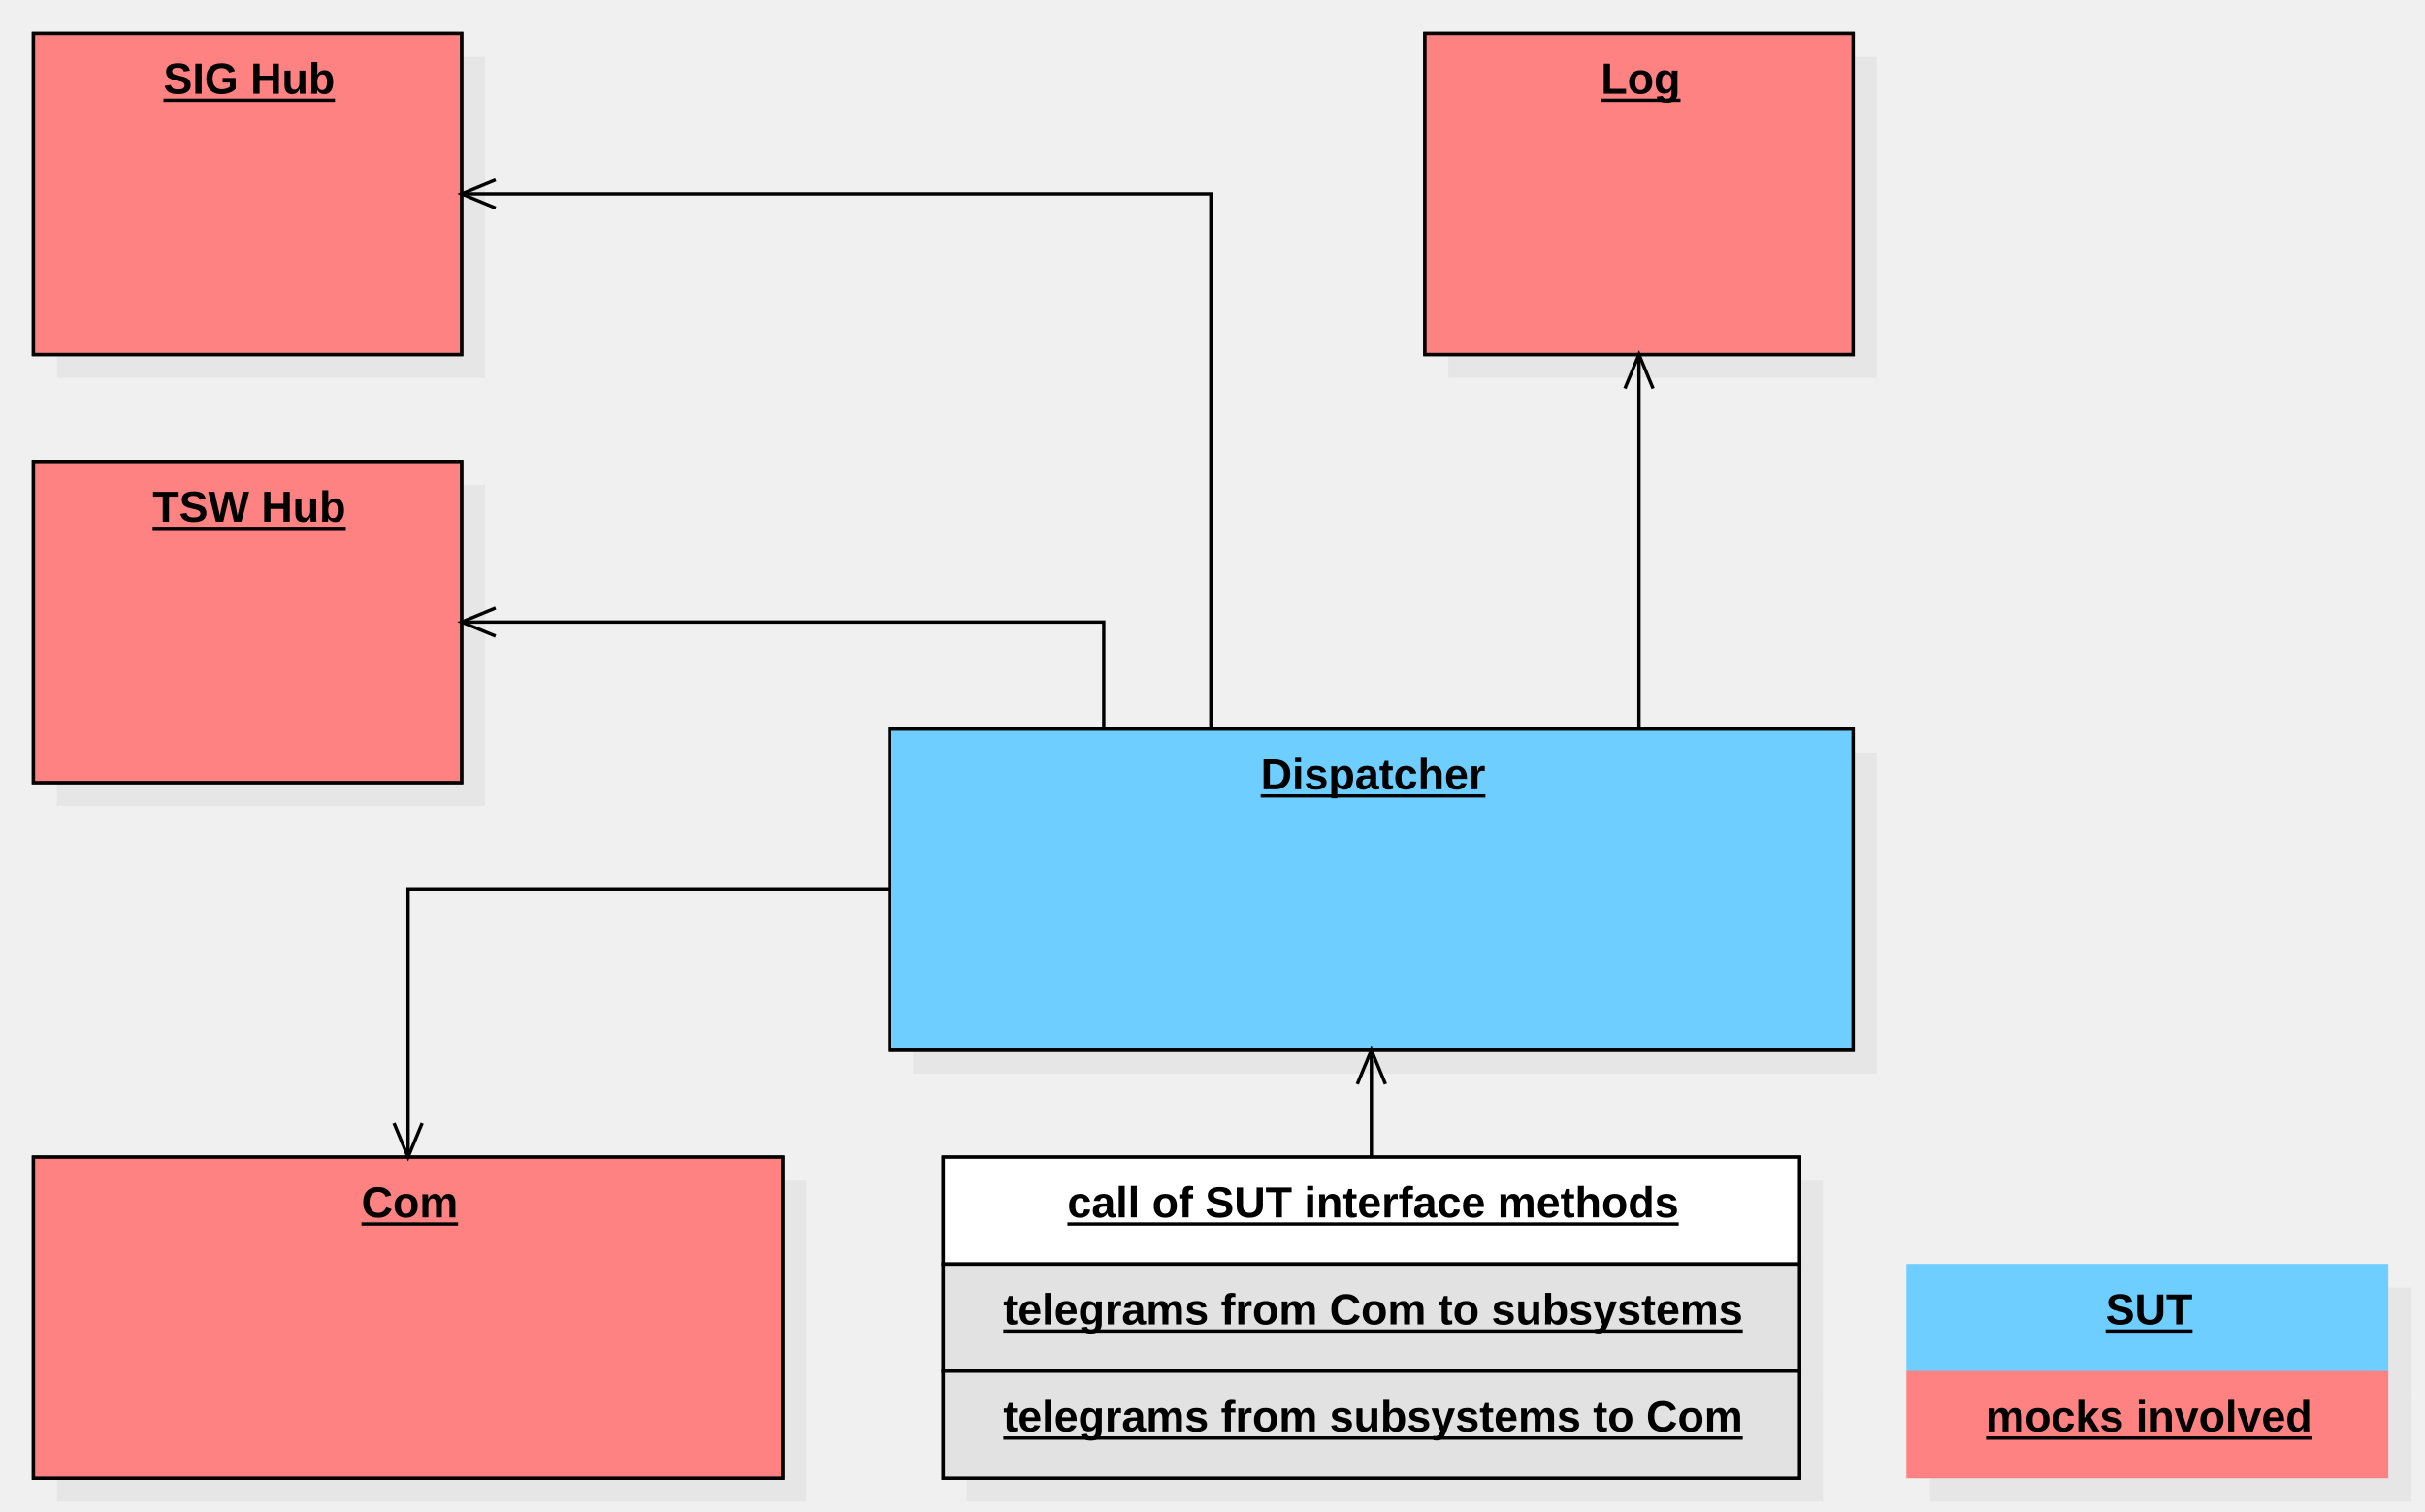
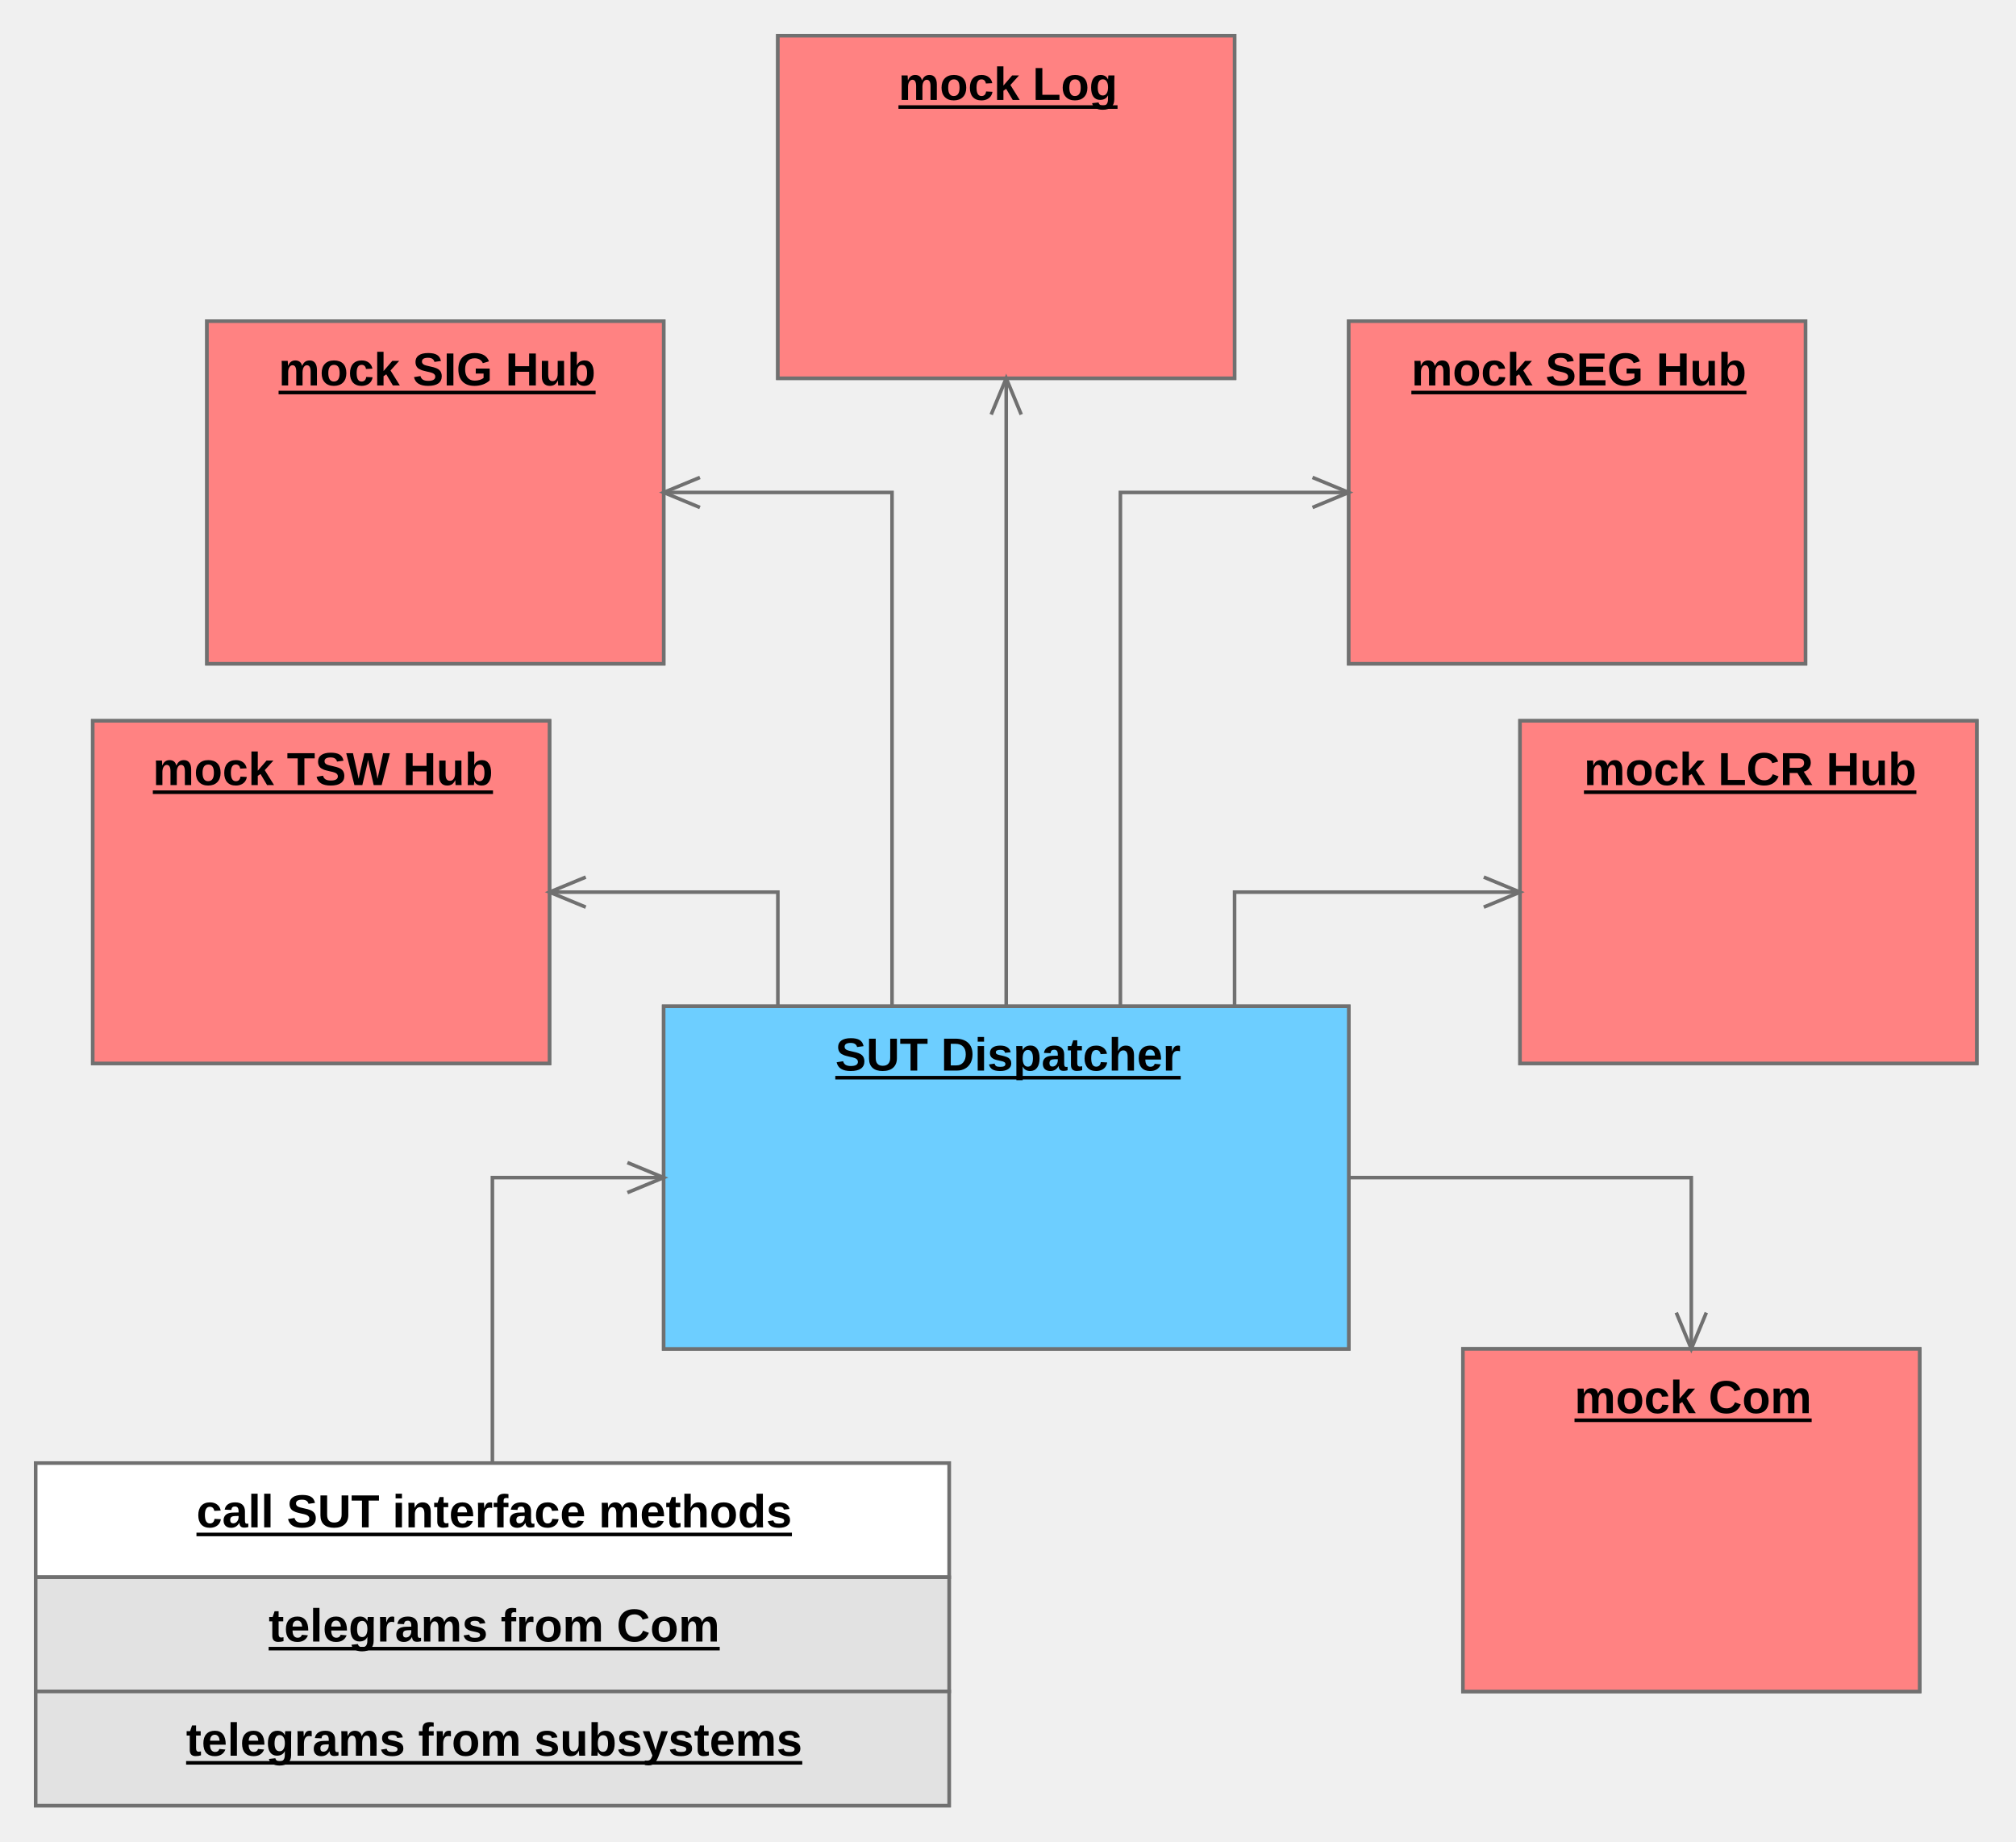
- <svg xmlns="http://www.w3.org/2000/svg" version="1.1" width="725" height="452">
+ <svg xmlns="http://www.w3.org/2000/svg" version="1.1" width="565" height="516">
  <defs />
  <g>
    <g>
-       <rect fill="#C0C0C0" stroke="none" x="1143" y="871" width="144" height="32" transform="matrix(1 0 0 1 -566 -486)" fill-opacity="0.2" />
-     </g>
-     <g>
-       <rect fill="#6DCEFF" stroke="none" x="1136" y="864" width="144" height="32" transform="matrix(1 0 0 1 -566 -486)" />
-     </g>
-     <g>
-       <path fill="none" stroke="#FFFFFF00" paint-order="fill stroke markers" d=" M 570 378 L 714 378 L 714 410 L 570 410 L 570 378 Z Z" stroke-miterlimit="10" stroke-dasharray="" />
-     </g>
-     <g>
-       <rect fill="#6DCEFF" stroke="none" x="1136" y="864" width="144" height="32" transform="matrix(1 0 0 1 -566 -486)" />
-     </g>
-     <g>
-       <path fill="none" stroke="#FFFFFF00" paint-order="fill stroke markers" d=" M 570 378 L 714 378 L 714 410 L 570 410 L 570 378 Z Z" stroke-miterlimit="10" stroke-dasharray="" />
-     </g>
-     <g>
-       <g>
-         <path fill="none" stroke="none" />
-         <text fill="#000000" stroke="none" font-family="Arial" font-size="13px" font-style="normal" font-weight="bold" text-decoration="undefined" x="1208.5" y="877.5" text-anchor="middle" dominant-baseline="central" transform="matrix(1 0 0 1 -566 -486)">
- SUT</text>
-         <path fill="none" stroke="#000000" paint-order="fill stroke markers" d=" M 655.5 398 L 629.5 398" stroke-miterlimit="10" stroke-dasharray="" />
-       </g>
-     </g>
-     <g>
-       <rect fill="#C0C0C0" stroke="none" x="583" y="631" width="128" height="96" transform="matrix(1 0 0 1 -566 -486)" fill-opacity="0.2" />
-     </g>
-     <g>
-       <rect fill="#FF8282" stroke="none" x="576" y="624" width="128" height="96" transform="matrix(1 0 0 1 -566 -486)" />
-     </g>
-     <g>
-       <path fill="none" stroke="#000000" paint-order="fill stroke markers" d=" M 10 138 L 138 138 L 138 234 L 10 234 L 10 138 Z Z" stroke-miterlimit="10" stroke-dasharray="" />
-     </g>
-     <g>
-       <rect fill="#FF8282" stroke="none" x="576" y="624" width="128" height="96" transform="matrix(1 0 0 1 -566 -486)" />
-     </g>
-     <g>
-       <path fill="none" stroke="#000000" paint-order="fill stroke markers" d=" M 10 138 L 138 138 L 138 234 L 10 234 L 10 138 Z Z" stroke-miterlimit="10" stroke-dasharray="" />
-     </g>
-     <g>
-       <g>
-         <path fill="none" stroke="none" />
-         <text fill="#000000" stroke="none" font-family="Arial" font-size="13px" font-style="normal" font-weight="bold" text-decoration="undefined" x="640.5" y="637.5" text-anchor="middle" dominant-baseline="central" transform="matrix(1 0 0 1 -566 -486)">
- TSW Hub</text>
-         <path fill="none" stroke="#000000" paint-order="fill stroke markers" d=" M 103.382 158 L 45.618 158" stroke-miterlimit="10" stroke-dasharray="" />
-       </g>
-     </g>
-     <g>
-       <rect fill="#C0C0C0" stroke="none" x="839" y="711" width="288" height="96" transform="matrix(1 0 0 1 -566 -486)" fill-opacity="0.2" />
-     </g>
-     <g>
-       <rect fill="#6DCEFF" stroke="none" x="832" y="704" width="288" height="96" transform="matrix(1 0 0 1 -566 -486)" />
-     </g>
-     <g>
-       <path fill="none" stroke="#000000" paint-order="fill stroke markers" d=" M 266 218 L 554 218 L 554 314 L 266 314 L 266 218 Z Z" stroke-miterlimit="10" stroke-dasharray="" />
-     </g>
-     <g>
-       <rect fill="#6DCEFF" stroke="none" x="832" y="704" width="288" height="96" transform="matrix(1 0 0 1 -566 -486)" />
-     </g>
-     <g>
-       <path fill="none" stroke="#000000" paint-order="fill stroke markers" d=" M 266 218 L 554 218 L 554 314 L 266 314 L 266 218 Z Z" stroke-miterlimit="10" stroke-dasharray="" />
-     </g>
-     <g>
-       <g>
-         <path fill="none" stroke="none" />
-         <text fill="#000000" stroke="none" font-family="Arial" font-size="13px" font-style="normal" font-weight="bold" text-decoration="undefined" x="976.5" y="717.5" text-anchor="middle" dominant-baseline="central" transform="matrix(1 0 0 1 -566 -486)">
- Dispatcher</text>
-         <path fill="none" stroke="#000000" paint-order="fill stroke markers" d=" M 444.095 238 L 376.905 238" stroke-miterlimit="10" stroke-dasharray="" />
-       </g>
-     </g>
-     <g>
-       <path fill="none" stroke="#000000" paint-order="fill stroke markers" d=" M 330 218 L 330 186 L 138 186" stroke-miterlimit="10" stroke-dasharray="" />
-     </g>
-     <g>
-       <path fill="none" stroke="#000000" paint-order="fill stroke markers" d=" M 148.163 181.79 L 138 186 L 148.163 190.21" stroke-miterlimit="10" stroke-dasharray="" />
-     </g>
-     <g>
-       <rect fill="#C0C0C0" stroke="none" x="583" y="839" width="224" height="96" transform="matrix(1 0 0 1 -566 -486)" fill-opacity="0.2" />
-     </g>
-     <g>
-       <rect fill="#FF8282" stroke="none" x="576" y="832" width="224" height="96" transform="matrix(1 0 0 1 -566 -486)" />
-     </g>
-     <g>
-       <path fill="none" stroke="#000000" paint-order="fill stroke markers" d=" M 10 346 L 234 346 L 234 442 L 10 442 L 10 346 Z Z" stroke-miterlimit="10" stroke-dasharray="" />
-     </g>
-     <g>
-       <rect fill="#FF8282" stroke="none" x="576" y="832" width="224" height="96" transform="matrix(1 0 0 1 -566 -486)" />
-     </g>
-     <g>
-       <path fill="none" stroke="#000000" paint-order="fill stroke markers" d=" M 10 346 L 234 346 L 234 442 L 10 442 L 10 346 Z Z" stroke-miterlimit="10" stroke-dasharray="" />
-     </g>
-     <g>
-       <g>
-         <path fill="none" stroke="none" />
-         <text fill="#000000" stroke="none" font-family="Arial" font-size="13px" font-style="normal" font-weight="bold" text-decoration="undefined" x="688.5" y="845.5" text-anchor="middle" dominant-baseline="central" transform="matrix(1 0 0 1 -566 -486)">
- Com</text>
-         <path fill="none" stroke="#000000" paint-order="fill stroke markers" d=" M 136.944 366 L 108.056 366" stroke-miterlimit="10" stroke-dasharray="" />
-       </g>
-     </g>
-     <g>
-       <path fill="none" stroke="#000000" paint-order="fill stroke markers" d=" M 410 346 L 410 314" stroke-miterlimit="10" stroke-dasharray="" />
-     </g>
-     <g>
-       <path fill="none" stroke="#000000" paint-order="fill stroke markers" d=" M 414.21 324.163 L 410 314 L 405.79 324.163" stroke-miterlimit="10" stroke-dasharray="" />
-     </g>
-     <g>
-       <rect fill="#C0C0C0" stroke="none" x="583" y="503" width="128" height="96" transform="matrix(1 0 0 1 -566 -486)" fill-opacity="0.2" />
-     </g>
-     <g>
-       <rect fill="#FF8282" stroke="none" x="576" y="496" width="128" height="96" transform="matrix(1 0 0 1 -566 -486)" />
-     </g>
-     <g>
-       <path fill="none" stroke="#000000" paint-order="fill stroke markers" d=" M 10 10 L 138 10 L 138 106 L 10 106 L 10 10 Z Z" stroke-miterlimit="10" stroke-dasharray="" />
-     </g>
-     <g>
-       <rect fill="#FF8282" stroke="none" x="576" y="496" width="128" height="96" transform="matrix(1 0 0 1 -566 -486)" />
-     </g>
-     <g>
-       <path fill="none" stroke="#000000" paint-order="fill stroke markers" d=" M 10 10 L 138 10 L 138 106 L 10 106 L 10 10 Z Z" stroke-miterlimit="10" stroke-dasharray="" />
-     </g>
-     <g>
-       <g>
-         <path fill="none" stroke="none" />
-         <text fill="#000000" stroke="none" font-family="Arial" font-size="13px" font-style="normal" font-weight="bold" text-decoration="undefined" x="640.5" y="509.5" text-anchor="middle" dominant-baseline="central" transform="matrix(1 0 0 1 -566 -486)">
- SIG Hub</text>
-         <path fill="none" stroke="#000000" paint-order="fill stroke markers" d=" M 100.138 30 L 48.862 30" stroke-miterlimit="10" stroke-dasharray="" />
-       </g>
-     </g>
-     <g>
-       <path fill="none" stroke="#000000" paint-order="fill stroke markers" d=" M 362 218 L 362 58 L 138 58" stroke-miterlimit="10" stroke-dasharray="" />
-     </g>
-     <g>
-       <path fill="none" stroke="#000000" paint-order="fill stroke markers" d=" M 148.163 53.79 L 138 58 L 148.163 62.21" stroke-miterlimit="10" stroke-dasharray="" />
-     </g>
-     <g>
-       <path fill="none" stroke="#000000" paint-order="fill stroke markers" d=" M 266 266 L 122 266 L 122 346" stroke-miterlimit="10" stroke-dasharray="" />
-     </g>
-     <g>
-       <path fill="none" stroke="#000000" paint-order="fill stroke markers" d=" M 117.79 335.837 L 122 346 L 126.21 335.837" stroke-miterlimit="10" stroke-dasharray="" />
-     </g>
-     <g>
-       <rect fill="#C0C0C0" stroke="none" x="1143" y="903" width="144" height="32" transform="matrix(1 0 0 1 -566 -486)" fill-opacity="0.2" />
-     </g>
-     <g>
-       <rect fill="#FF8282" stroke="none" x="1136" y="896" width="144" height="32" transform="matrix(1 0 0 1 -566 -486)" />
-     </g>
-     <g>
-       <path fill="none" stroke="#FFFFFF00" paint-order="fill stroke markers" d=" M 570 410 L 714 410 L 714 442 L 570 442 L 570 410 Z Z" stroke-miterlimit="10" stroke-dasharray="" />
-     </g>
-     <g>
-       <rect fill="#FF8282" stroke="none" x="1136" y="896" width="144" height="32" transform="matrix(1 0 0 1 -566 -486)" />
-     </g>
-     <g>
-       <path fill="none" stroke="#FFFFFF00" paint-order="fill stroke markers" d=" M 570 410 L 714 410 L 714 442 L 570 442 L 570 410 Z Z" stroke-miterlimit="10" stroke-dasharray="" />
-     </g>
-     <g>
-       <g>
-         <path fill="none" stroke="none" />
-         <text fill="#000000" stroke="none" font-family="Arial" font-size="13px" font-style="normal" font-weight="bold" text-decoration="undefined" x="1208.5" y="909.5" text-anchor="middle" dominant-baseline="central" transform="matrix(1 0 0 1 -566 -486)">
- mocks involved</text>
-         <path fill="none" stroke="#000000" paint-order="fill stroke markers" d=" M 691.269 430 L 593.731 430" stroke-miterlimit="10" stroke-dasharray="" />
-       </g>
-     </g>
-     <g>
-       <rect fill="#C0C0C0" stroke="none" x="855" y="839" width="256" height="32" transform="matrix(1 0 0 1 -566 -486)" fill-opacity="0.2" />
-     </g>
-     <g>
-       <rect fill="#ffffff" stroke="none" x="848" y="832" width="256" height="32" transform="matrix(1 0 0 1 -566 -486)" />
-     </g>
-     <g>
-       <path fill="none" stroke="#000000" paint-order="fill stroke markers" d=" M 282 346 L 538 346 L 538 378 L 282 378 L 282 346 Z Z" stroke-miterlimit="10" stroke-dasharray="" />
-     </g>
-     <g>
-       <rect fill="#ffffff" stroke="none" x="848" y="832" width="256" height="32" transform="matrix(1 0 0 1 -566 -486)" />
-     </g>
-     <g>
-       <path fill="none" stroke="#000000" paint-order="fill stroke markers" d=" M 282 346 L 538 346 L 538 378 L 282 378 L 282 346 Z Z" stroke-miterlimit="10" stroke-dasharray="" />
-     </g>
-     <g>
-       <g>
-         <path fill="none" stroke="none" />
-         <text fill="#000000" stroke="none" font-family="Arial" font-size="13px" font-style="normal" font-weight="bold" text-decoration="undefined" x="976.5" y="845.5" text-anchor="middle" dominant-baseline="central" transform="matrix(1 0 0 1 -566 -486)">
- call of SUT interface methods</text>
-         <path fill="none" stroke="#000000" paint-order="fill stroke markers" d=" M 501.881 366 L 319.119 366" stroke-miterlimit="10" stroke-dasharray="" />
-       </g>
-     </g>
-     <g>
-       <rect fill="#C0C0C0" stroke="none" x="999" y="503" width="128" height="96" transform="matrix(1 0 0 1 -566 -486)" fill-opacity="0.2" />
-     </g>
-     <g>
-       <rect fill="#FF8282" stroke="none" x="992" y="496" width="128" height="96" transform="matrix(1 0 0 1 -566 -486)" />
-     </g>
-     <g>
-       <path fill="none" stroke="#000000" paint-order="fill stroke markers" d=" M 426 10 L 554 10 L 554 106 L 426 106 L 426 10 Z Z" stroke-miterlimit="10" stroke-dasharray="" />
-     </g>
-     <g>
-       <rect fill="#FF8282" stroke="none" x="992" y="496" width="128" height="96" transform="matrix(1 0 0 1 -566 -486)" />
-     </g>
-     <g>
-       <path fill="none" stroke="#000000" paint-order="fill stroke markers" d=" M 426 10 L 554 10 L 554 106 L 426 106 L 426 10 Z Z" stroke-miterlimit="10" stroke-dasharray="" />
-     </g>
-     <g>
-       <g>
-         <path fill="none" stroke="none" />
-         <text fill="#000000" stroke="none" font-family="Arial" font-size="13px" font-style="normal" font-weight="bold" text-decoration="undefined" x="1056.5" y="509.5" text-anchor="middle" dominant-baseline="central" transform="matrix(1 0 0 1 -566 -486)">
- Log</text>
-         <path fill="none" stroke="#000000" paint-order="fill stroke markers" d=" M 502.411 30 L 478.589 30" stroke-miterlimit="10" stroke-dasharray="" />
-       </g>
-     </g>
-     <g>
-       <path fill="none" stroke="#000000" paint-order="fill stroke markers" d=" M 490 218 L 490 106" stroke-miterlimit="10" stroke-dasharray="" />
-     </g>
-     <g>
-       <path fill="none" stroke="#000000" paint-order="fill stroke markers" d=" M 494.21 116.163 L 490 106 L 485.79 116.163" stroke-miterlimit="10" stroke-dasharray="" />
-     </g>
-     <g>
-       <rect fill="#C0C0C0" stroke="none" x="855" y="871" width="256" height="32" transform="matrix(1 0 0 1 -566 -486)" fill-opacity="0.2" />
-     </g>
-     <g>
-       <rect fill="#E2E2E2" stroke="none" x="848" y="864" width="256" height="32" transform="matrix(1 0 0 1 -566 -486)" />
-     </g>
-     <g>
-       <path fill="none" stroke="#000000" paint-order="fill stroke markers" d=" M 282 378 L 538 378 L 538 410 L 282 410 L 282 378 Z Z" stroke-miterlimit="10" stroke-dasharray="" />
-     </g>
-     <g>
-       <rect fill="#E2E2E2" stroke="none" x="848" y="864" width="256" height="32" transform="matrix(1 0 0 1 -566 -486)" />
-     </g>
-     <g>
-       <path fill="none" stroke="#000000" paint-order="fill stroke markers" d=" M 282 378 L 538 378 L 538 410 L 282 410 L 282 378 Z Z" stroke-miterlimit="10" stroke-dasharray="" />
-     </g>
-     <g>
-       <g>
-         <path fill="none" stroke="none" />
-         <text fill="#000000" stroke="none" font-family="Arial" font-size="13px" font-style="normal" font-weight="bold" text-decoration="undefined" x="976.5" y="877.5" text-anchor="middle" dominant-baseline="central" transform="matrix(1 0 0 1 -566 -486)">
- telegrams from Com to subsystems</text>
-         <path fill="none" stroke="#000000" paint-order="fill stroke markers" d=" M 521.032 398 L 299.968 398" stroke-miterlimit="10" stroke-dasharray="" />
-       </g>
-     </g>
-     <g>
-       <rect fill="#C0C0C0" stroke="none" x="855" y="903" width="256" height="32" transform="matrix(1 0 0 1 -566 -486)" fill-opacity="0.2" />
-     </g>
-     <g>
-       <rect fill="#E2E2E2" stroke="none" x="848" y="896" width="256" height="32" transform="matrix(1 0 0 1 -566 -486)" />
-     </g>
-     <g>
-       <path fill="none" stroke="#000000" paint-order="fill stroke markers" d=" M 282 410 L 538 410 L 538 442 L 282 442 L 282 410 Z Z" stroke-miterlimit="10" stroke-dasharray="" />
-     </g>
-     <g>
-       <rect fill="#E2E2E2" stroke="none" x="848" y="896" width="256" height="32" transform="matrix(1 0 0 1 -566 -486)" />
-     </g>
-     <g>
-       <path fill="none" stroke="#000000" paint-order="fill stroke markers" d=" M 282 410 L 538 410 L 538 442 L 282 442 L 282 410 Z Z" stroke-miterlimit="10" stroke-dasharray="" />
-     </g>
-     <g>
-       <g>
-         <path fill="none" stroke="none" />
-         <text fill="#000000" stroke="none" font-family="Arial" font-size="13px" font-style="normal" font-weight="bold" text-decoration="undefined" x="976.5" y="909.5" text-anchor="middle" dominant-baseline="central" transform="matrix(1 0 0 1 -566 -486)">
- telegrams from subsystems to Com</text>
-         <path fill="none" stroke="#000000" paint-order="fill stroke markers" d=" M 521.032 430 L 299.968 430" stroke-miterlimit="10" stroke-dasharray="" />
-       </g>
+       <rect fill="#FF8282" stroke="none" x="576" y="624" width="128" height="96" transform="matrix(1 0 0 1 -550 -422)" />
+     </g>
+     <g>
+       <path fill="none" stroke="#707070" paint-order="fill stroke markers" d=" M 26 202 L 154 202 L 154 298 L 26 298 L 26 202 Z Z" stroke-miterlimit="10" stroke-dasharray="" />
+     </g>
+     <g>
+       <rect fill="#FF8282" stroke="none" x="576" y="624" width="128" height="96" transform="matrix(1 0 0 1 -550 -422)" />
+     </g>
+     <g>
+       <path fill="none" stroke="#707070" paint-order="fill stroke markers" d=" M 26 202 L 154 202 L 154 298 L 26 298 L 26 202 Z Z" stroke-miterlimit="10" stroke-dasharray="" />
+     </g>
+     <g>
+       <g>
+         <path fill="none" stroke="none" />
+         <text fill="#000000" stroke="none" font-family="Arial" font-size="13px" font-style="normal" font-weight="bold" text-decoration="undefined" x="640.5" y="637.5" text-anchor="middle" dominant-baseline="central" transform="matrix(1 0 0 1 -550 -422)">
+ mock TSW Hub</text>
+         <path fill="none" stroke="#000000" paint-order="fill stroke markers" d=" M 138.168 222 L 42.832 222" stroke-miterlimit="10" stroke-dasharray="" />
+       </g>
+     </g>
+     <g>
+       <rect fill="#6DCEFF" stroke="none" x="736" y="704" width="192" height="96" transform="matrix(1 0 0 1 -550 -422)" />
+     </g>
+     <g>
+       <path fill="none" stroke="#707070" paint-order="fill stroke markers" d=" M 186 282 L 378 282 L 378 378 L 186 378 L 186 282 Z Z" stroke-miterlimit="10" stroke-dasharray="" />
+     </g>
+     <g>
+       <rect fill="#6DCEFF" stroke="none" x="736" y="704" width="192" height="96" transform="matrix(1 0 0 1 -550 -422)" />
+     </g>
+     <g>
+       <path fill="none" stroke="#707070" paint-order="fill stroke markers" d=" M 186 282 L 378 282 L 378 378 L 186 378 L 186 282 Z Z" stroke-miterlimit="10" stroke-dasharray="" />
+     </g>
+     <g>
+       <g>
+         <path fill="none" stroke="none" />
+         <text fill="#000000" stroke="none" font-family="Arial" font-size="13px" font-style="normal" font-weight="bold" text-decoration="undefined" x="832.5" y="717.5" text-anchor="middle" dominant-baseline="central" transform="matrix(1 0 0 1 -550 -422)">
+ SUT Dispatcher</text>
+         <path fill="none" stroke="#000000" paint-order="fill stroke markers" d=" M 330.901 302 L 234.099 302" stroke-miterlimit="10" stroke-dasharray="" />
+       </g>
+     </g>
+     <g>
+       <path fill="none" stroke="#707070" paint-order="fill stroke markers" d=" M 218 282 L 218 250 L 154 250" stroke-miterlimit="10" stroke-dasharray="" />
+     </g>
+     <g>
+       <path fill="none" stroke="#707070" paint-order="fill stroke markers" d=" M 164.163 245.79 L 154 250 L 164.163 254.21" stroke-miterlimit="10" stroke-dasharray="" />
+     </g>
+     <g>
+       <rect fill="#FF8282" stroke="none" x="960" y="800" width="128" height="96" transform="matrix(1 0 0 1 -550 -422)" />
+     </g>
+     <g>
+       <path fill="none" stroke="#707070" paint-order="fill stroke markers" d=" M 410 378 L 538 378 L 538 474 L 410 474 L 410 378 Z Z" stroke-miterlimit="10" stroke-dasharray="" />
+     </g>
+     <g>
+       <rect fill="#FF8282" stroke="none" x="960" y="800" width="128" height="96" transform="matrix(1 0 0 1 -550 -422)" />
+     </g>
+     <g>
+       <path fill="none" stroke="#707070" paint-order="fill stroke markers" d=" M 410 378 L 538 378 L 538 474 L 410 474 L 410 378 Z Z" stroke-miterlimit="10" stroke-dasharray="" />
+     </g>
+     <g>
+       <g>
+         <path fill="none" stroke="none" />
+         <text fill="#000000" stroke="none" font-family="Arial" font-size="13px" font-style="normal" font-weight="bold" text-decoration="undefined" x="1024.5" y="813.5" text-anchor="middle" dominant-baseline="central" transform="matrix(1 0 0 1 -550 -422)">
+ mock Com</text>
+         <path fill="none" stroke="#000000" paint-order="fill stroke markers" d=" M 507.73 398 L 441.27 398" stroke-miterlimit="10" stroke-dasharray="" />
+       </g>
+     </g>
+     <g>
+       <path fill="none" stroke="#707070" paint-order="fill stroke markers" d=" M 138 410 L 138 330 L 186 330" stroke-miterlimit="10" stroke-dasharray="" />
+     </g>
+     <g>
+       <path fill="none" stroke="#707070" paint-order="fill stroke markers" d=" M 175.837 334.21 L 186 330 L 175.837 325.79" stroke-miterlimit="10" stroke-dasharray="" />
+     </g>
+     <g>
+       <rect fill="#FF8282" stroke="none" x="608" y="512" width="128" height="96" transform="matrix(1 0 0 1 -550 -422)" />
+     </g>
+     <g>
+       <path fill="none" stroke="#707070" paint-order="fill stroke markers" d=" M 58 90 L 186 90 L 186 186 L 58 186 L 58 90 Z Z" stroke-miterlimit="10" stroke-dasharray="" />
+     </g>
+     <g>
+       <rect fill="#FF8282" stroke="none" x="608" y="512" width="128" height="96" transform="matrix(1 0 0 1 -550 -422)" />
+     </g>
+     <g>
+       <path fill="none" stroke="#707070" paint-order="fill stroke markers" d=" M 58 90 L 186 90 L 186 186 L 58 186 L 58 90 Z Z" stroke-miterlimit="10" stroke-dasharray="" />
+     </g>
+     <g>
+       <g>
+         <path fill="none" stroke="none" />
+         <text fill="#000000" stroke="none" font-family="Arial" font-size="13px" font-style="normal" font-weight="bold" text-decoration="undefined" x="672.5" y="525.5" text-anchor="middle" dominant-baseline="central" transform="matrix(1 0 0 1 -550 -422)">
+ mock SIG Hub</text>
+         <path fill="none" stroke="#000000" paint-order="fill stroke markers" d=" M 166.924 110 L 78.076 110" stroke-miterlimit="10" stroke-dasharray="" />
+       </g>
+     </g>
+     <g>
+       <path fill="none" stroke="#707070" paint-order="fill stroke markers" d=" M 250 282 L 250 138 L 186 138" stroke-miterlimit="10" stroke-dasharray="" />
+     </g>
+     <g>
+       <path fill="none" stroke="#707070" paint-order="fill stroke markers" d=" M 196.163 133.79 L 186 138 L 196.163 142.21" stroke-miterlimit="10" stroke-dasharray="" />
+     </g>
+     <g>
+       <path fill="none" stroke="#707070" paint-order="fill stroke markers" d=" M 378 330 L 474 330 L 474 378" stroke-miterlimit="10" stroke-dasharray="" />
+     </g>
+     <g>
+       <path fill="none" stroke="#707070" paint-order="fill stroke markers" d=" M 469.79 367.837 L 474 378 L 478.21 367.837" stroke-miterlimit="10" stroke-dasharray="" />
+     </g>
+     <g>
+       <rect fill="#FFFFFF" stroke="none" x="560" y="832" width="256" height="32" transform="matrix(1 0 0 1 -550 -422)" />
+     </g>
+     <g>
+       <path fill="none" stroke="#707070" paint-order="fill stroke markers" d=" M 10 410 L 266 410 L 266 442 L 10 442 L 10 410 Z Z" stroke-miterlimit="10" stroke-dasharray="" />
+     </g>
+     <g>
+       <rect fill="#FFFFFF" stroke="none" x="560" y="832" width="256" height="32" transform="matrix(1 0 0 1 -550 -422)" />
+     </g>
+     <g>
+       <path fill="none" stroke="#707070" paint-order="fill stroke markers" d=" M 10 410 L 266 410 L 266 442 L 10 442 L 10 410 Z Z" stroke-miterlimit="10" stroke-dasharray="" />
+     </g>
+     <g>
+       <g>
+         <path fill="none" stroke="none" />
+         <text fill="#000000" stroke="none" font-family="Arial" font-size="13px" font-style="normal" font-weight="bold" text-decoration="undefined" x="688.5" y="845.5" text-anchor="middle" dominant-baseline="central" transform="matrix(1 0 0 1 -550 -422)">
+ call SUT interface methods</text>
+         <path fill="none" stroke="#000000" paint-order="fill stroke markers" d=" M 221.94 430 L 55.06 430" stroke-miterlimit="10" stroke-dasharray="" />
+       </g>
+     </g>
+     <g>
+       <rect fill="#FF8282" stroke="none" x="768" y="432" width="128" height="96" transform="matrix(1 0 0 1 -550 -422)" />
+     </g>
+     <g>
+       <path fill="none" stroke="#707070" paint-order="fill stroke markers" d=" M 218 10 L 346 10 L 346 106 L 218 106 L 218 10 Z Z" stroke-miterlimit="10" stroke-dasharray="" />
+     </g>
+     <g>
+       <rect fill="#FF8282" stroke="none" x="768" y="432" width="128" height="96" transform="matrix(1 0 0 1 -550 -422)" />
+     </g>
+     <g>
+       <path fill="none" stroke="#707070" paint-order="fill stroke markers" d=" M 218 10 L 346 10 L 346 106 L 218 106 L 218 10 Z Z" stroke-miterlimit="10" stroke-dasharray="" />
+     </g>
+     <g>
+       <g>
+         <path fill="none" stroke="none" />
+         <text fill="#000000" stroke="none" font-family="Arial" font-size="13px" font-style="normal" font-weight="bold" text-decoration="undefined" x="832.5" y="445.5" text-anchor="middle" dominant-baseline="central" transform="matrix(1 0 0 1 -550 -422)">
+ mock Log</text>
+         <path fill="none" stroke="#000000" paint-order="fill stroke markers" d=" M 313.197 30 L 251.803 30" stroke-miterlimit="10" stroke-dasharray="" />
+       </g>
+     </g>
+     <g>
+       <path fill="none" stroke="#707070" paint-order="fill stroke markers" d=" M 282 282 L 282 106" stroke-miterlimit="10" stroke-dasharray="" />
+     </g>
+     <g>
+       <path fill="none" stroke="#707070" paint-order="fill stroke markers" d=" M 286.21 116.163 L 282 106 L 277.79 116.163" stroke-miterlimit="10" stroke-dasharray="" />
+     </g>
+     <g>
+       <rect fill="#E2E2E2" stroke="none" x="560" y="864" width="256" height="32" transform="matrix(1 0 0 1 -550 -422)" />
+     </g>
+     <g>
+       <path fill="none" stroke="#707070" paint-order="fill stroke markers" d=" M 10 442 L 266 442 L 266 474 L 10 474 L 10 442 Z Z" stroke-miterlimit="10" stroke-dasharray="" />
+     </g>
+     <g>
+       <rect fill="#E2E2E2" stroke="none" x="560" y="864" width="256" height="32" transform="matrix(1 0 0 1 -550 -422)" />
+     </g>
+     <g>
+       <path fill="none" stroke="#707070" paint-order="fill stroke markers" d=" M 10 442 L 266 442 L 266 474 L 10 474 L 10 442 Z Z" stroke-miterlimit="10" stroke-dasharray="" />
+     </g>
+     <g>
+       <g>
+         <path fill="none" stroke="none" />
+         <text fill="#000000" stroke="none" font-family="Arial" font-size="13px" font-style="normal" font-weight="bold" text-decoration="undefined" x="688.5" y="877.5" text-anchor="middle" dominant-baseline="central" transform="matrix(1 0 0 1 -550 -422)">
+ telegrams from Com</text>
+         <path fill="none" stroke="#000000" paint-order="fill stroke markers" d=" M 201.71 462 L 75.29 462" stroke-miterlimit="10" stroke-dasharray="" />
+       </g>
+     </g>
+     <g>
+       <rect fill="#E2E2E2" stroke="none" x="560" y="896" width="256" height="32" transform="matrix(1 0 0 1 -550 -422)" />
+     </g>
+     <g>
+       <path fill="none" stroke="#707070" paint-order="fill stroke markers" d=" M 10 474 L 266 474 L 266 506 L 10 506 L 10 474 Z Z" stroke-miterlimit="10" stroke-dasharray="" />
+     </g>
+     <g>
+       <rect fill="#E2E2E2" stroke="none" x="560" y="896" width="256" height="32" transform="matrix(1 0 0 1 -550 -422)" />
+     </g>
+     <g>
+       <path fill="none" stroke="#707070" paint-order="fill stroke markers" d=" M 10 474 L 266 474 L 266 506 L 10 506 L 10 474 Z Z" stroke-miterlimit="10" stroke-dasharray="" />
+     </g>
+     <g>
+       <g>
+         <path fill="none" stroke="none" />
+         <text fill="#000000" stroke="none" font-family="Arial" font-size="13px" font-style="normal" font-weight="bold" text-decoration="undefined" x="688.5" y="909.5" text-anchor="middle" dominant-baseline="central" transform="matrix(1 0 0 1 -550 -422)">
+ telegrams from subsystems</text>
+         <path fill="none" stroke="#000000" paint-order="fill stroke markers" d=" M 224.841 494 L 52.159 494" stroke-miterlimit="10" stroke-dasharray="" />
+       </g>
+     </g>
+     <g>
+       <rect fill="#FF8282" stroke="none" x="976" y="624" width="128" height="96" transform="matrix(1 0 0 1 -550 -422)" />
+     </g>
+     <g>
+       <path fill="none" stroke="#707070" paint-order="fill stroke markers" d=" M 426 202 L 554 202 L 554 298 L 426 298 L 426 202 Z Z" stroke-miterlimit="10" stroke-dasharray="" />
+     </g>
+     <g>
+       <rect fill="#FF8282" stroke="none" x="976" y="624" width="128" height="96" transform="matrix(1 0 0 1 -550 -422)" />
+     </g>
+     <g>
+       <path fill="none" stroke="#707070" paint-order="fill stroke markers" d=" M 426 202 L 554 202 L 554 298 L 426 298 L 426 202 Z Z" stroke-miterlimit="10" stroke-dasharray="" />
+     </g>
+     <g>
+       <g>
+         <path fill="none" stroke="none" />
+         <text fill="#000000" stroke="none" font-family="Arial" font-size="13px" font-style="normal" font-weight="bold" text-decoration="undefined" x="1040.5" y="637.5" text-anchor="middle" dominant-baseline="central" transform="matrix(1 0 0 1 -550 -422)">
+ mock LCR Hub</text>
+         <path fill="none" stroke="#000000" paint-order="fill stroke markers" d=" M 537.085 222 L 443.915 222" stroke-miterlimit="10" stroke-dasharray="" />
+       </g>
+     </g>
+     <g>
+       <rect fill="#FF8282" stroke="none" x="928" y="512" width="128" height="96" transform="matrix(1 0 0 1 -550 -422)" />
+     </g>
+     <g>
+       <path fill="none" stroke="#707070" paint-order="fill stroke markers" d=" M 378 90 L 506 90 L 506 186 L 378 186 L 378 90 Z Z" stroke-miterlimit="10" stroke-dasharray="" />
+     </g>
+     <g>
+       <rect fill="#FF8282" stroke="none" x="928" y="512" width="128" height="96" transform="matrix(1 0 0 1 -550 -422)" />
+     </g>
+     <g>
+       <path fill="none" stroke="#707070" paint-order="fill stroke markers" d=" M 378 90 L 506 90 L 506 186 L 378 186 L 378 90 Z Z" stroke-miterlimit="10" stroke-dasharray="" />
+     </g>
+     <g>
+       <g>
+         <path fill="none" stroke="none" />
+         <text fill="#000000" stroke="none" font-family="Arial" font-size="13px" font-style="normal" font-weight="bold" text-decoration="undefined" x="992.5" y="525.5" text-anchor="middle" dominant-baseline="central" transform="matrix(1 0 0 1 -550 -422)">
+ mock SEG Hub</text>
+         <path fill="none" stroke="#000000" paint-order="fill stroke markers" d=" M 489.454 110 L 395.546 110" stroke-miterlimit="10" stroke-dasharray="" />
+       </g>
+     </g>
+     <g>
+       <path fill="none" stroke="#707070" paint-order="fill stroke markers" d=" M 346 282 L 346 250 L 426 250" stroke-miterlimit="10" stroke-dasharray="" />
+     </g>
+     <g>
+       <path fill="none" stroke="#707070" paint-order="fill stroke markers" d=" M 415.837 254.21 L 426 250 L 415.837 245.79" stroke-miterlimit="10" stroke-dasharray="" />
+     </g>
+     <g>
+       <path fill="none" stroke="#707070" paint-order="fill stroke markers" d=" M 314 282 L 314 138 L 378 138" stroke-miterlimit="10" stroke-dasharray="" />
+     </g>
+     <g>
+       <path fill="none" stroke="#707070" paint-order="fill stroke markers" d=" M 367.837 142.21 L 378 138 L 367.837 133.79" stroke-miterlimit="10" stroke-dasharray="" />
    </g>
  </g>
</svg>
